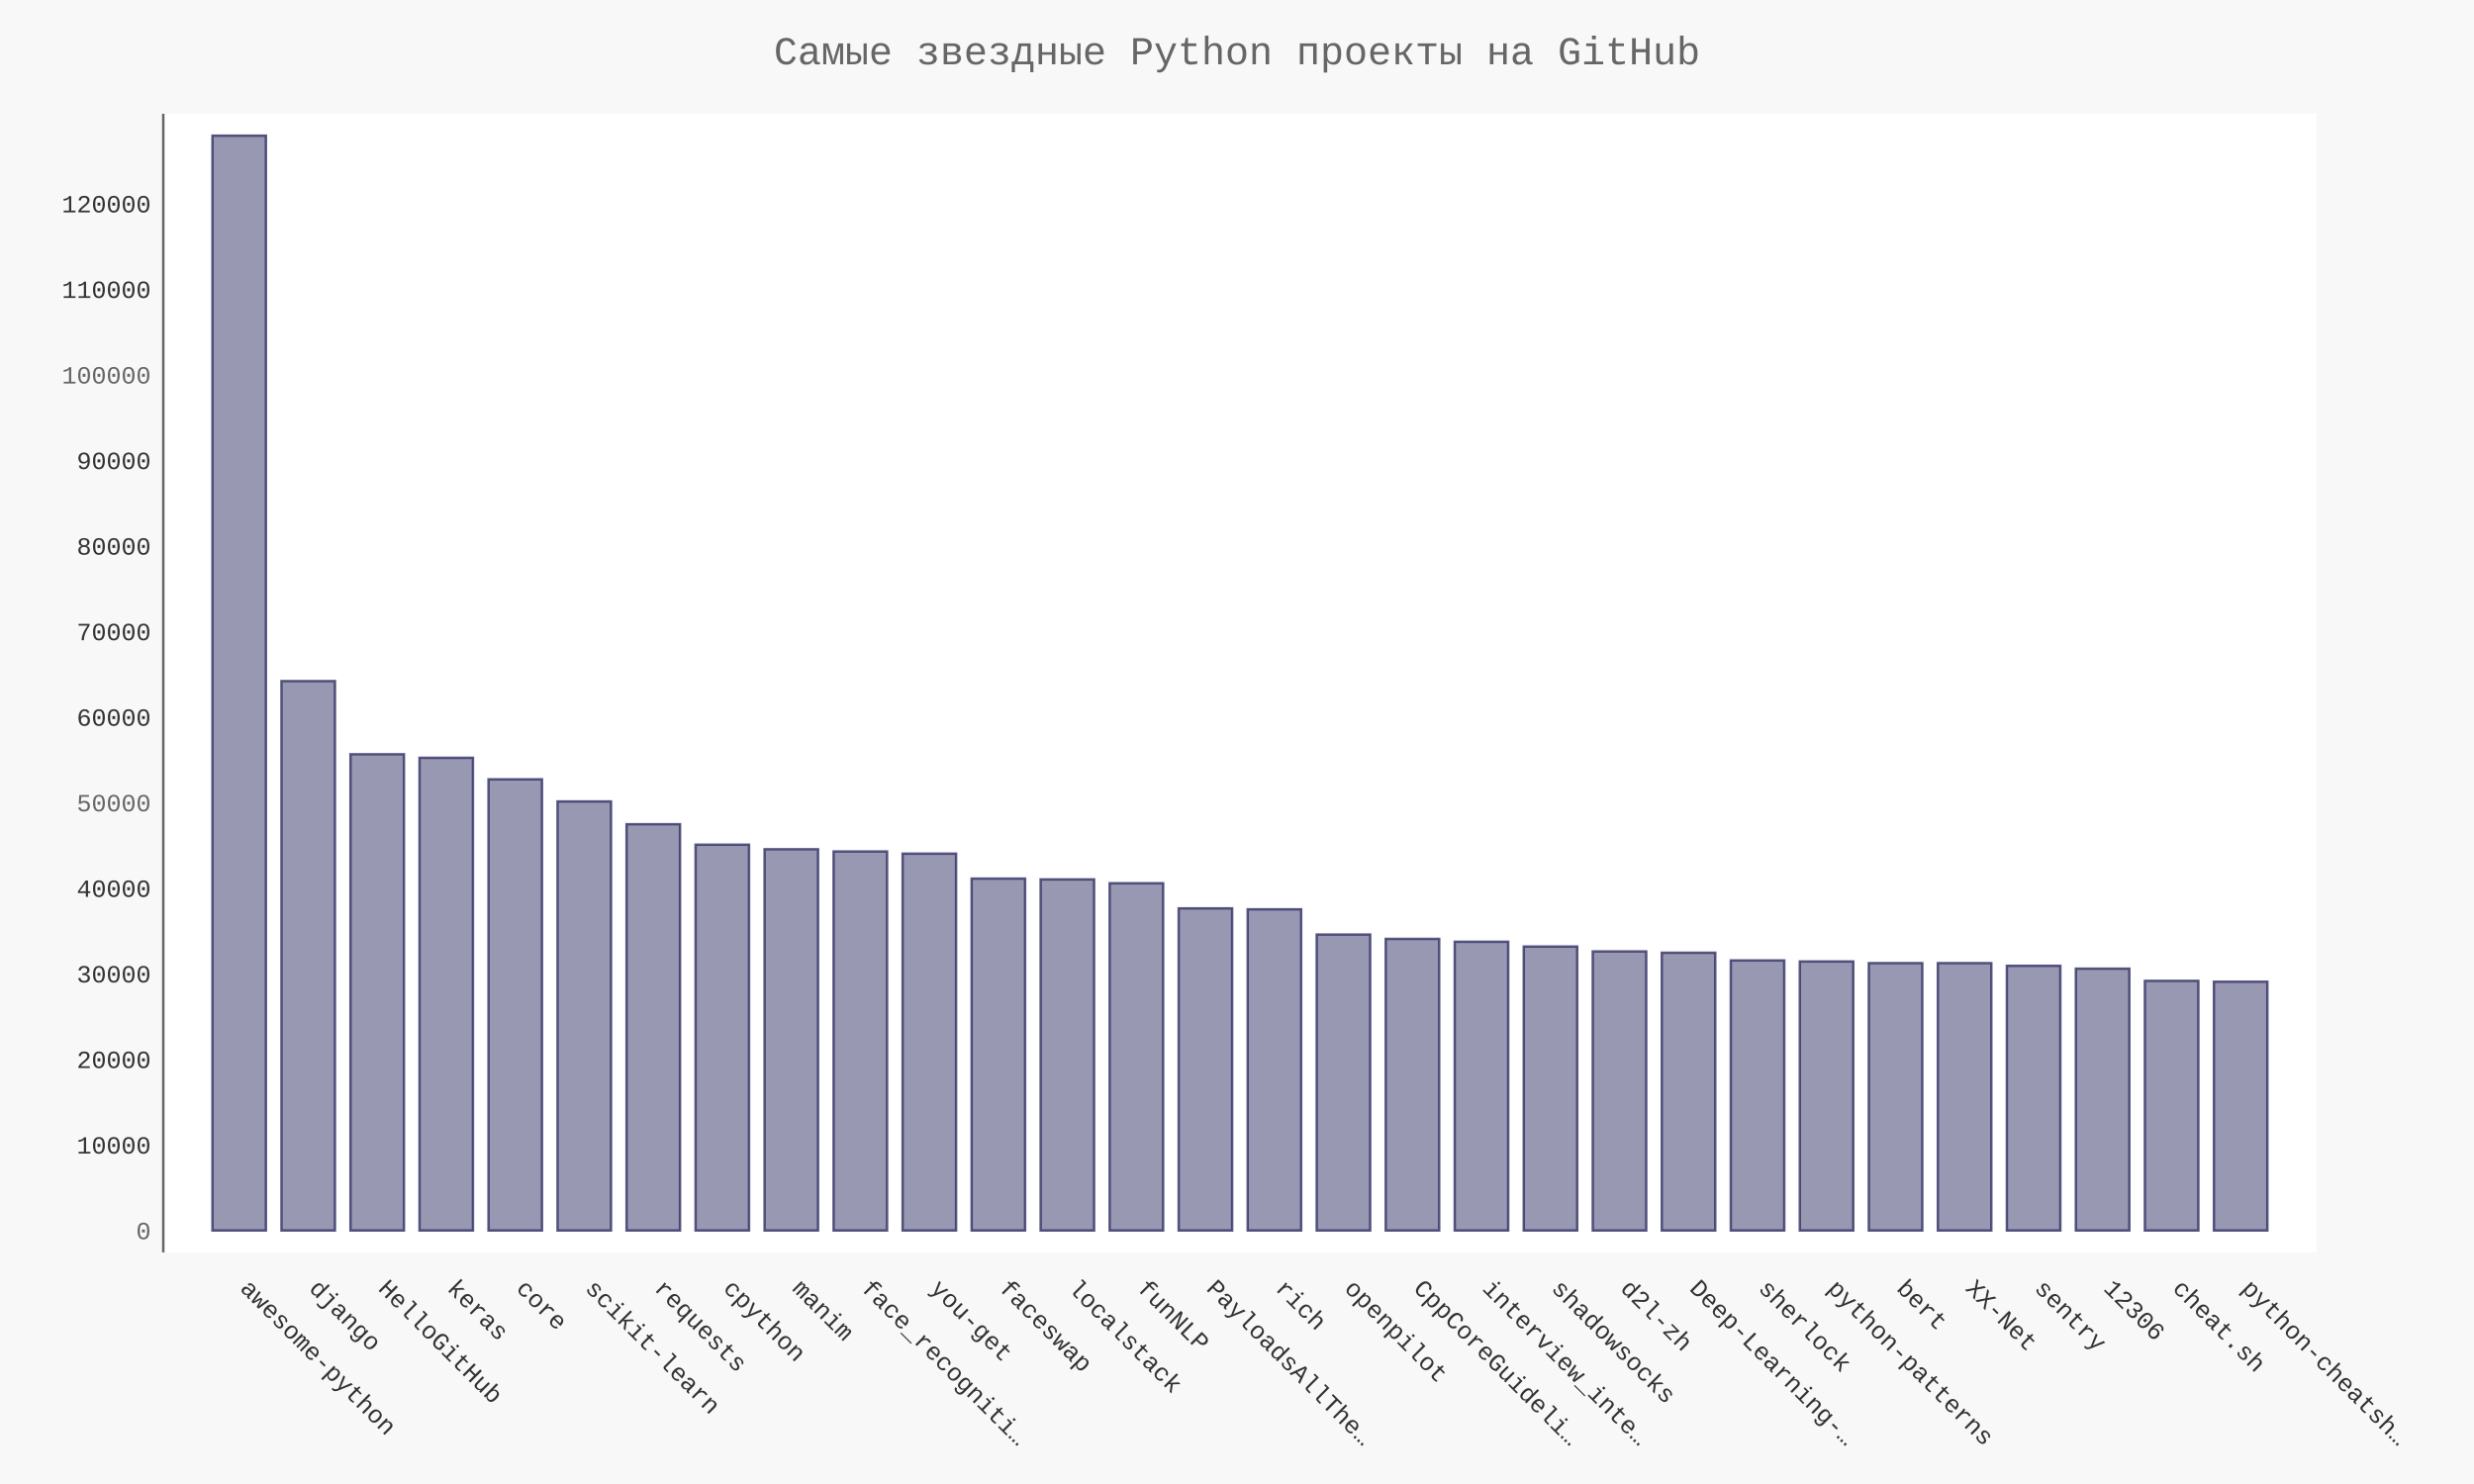
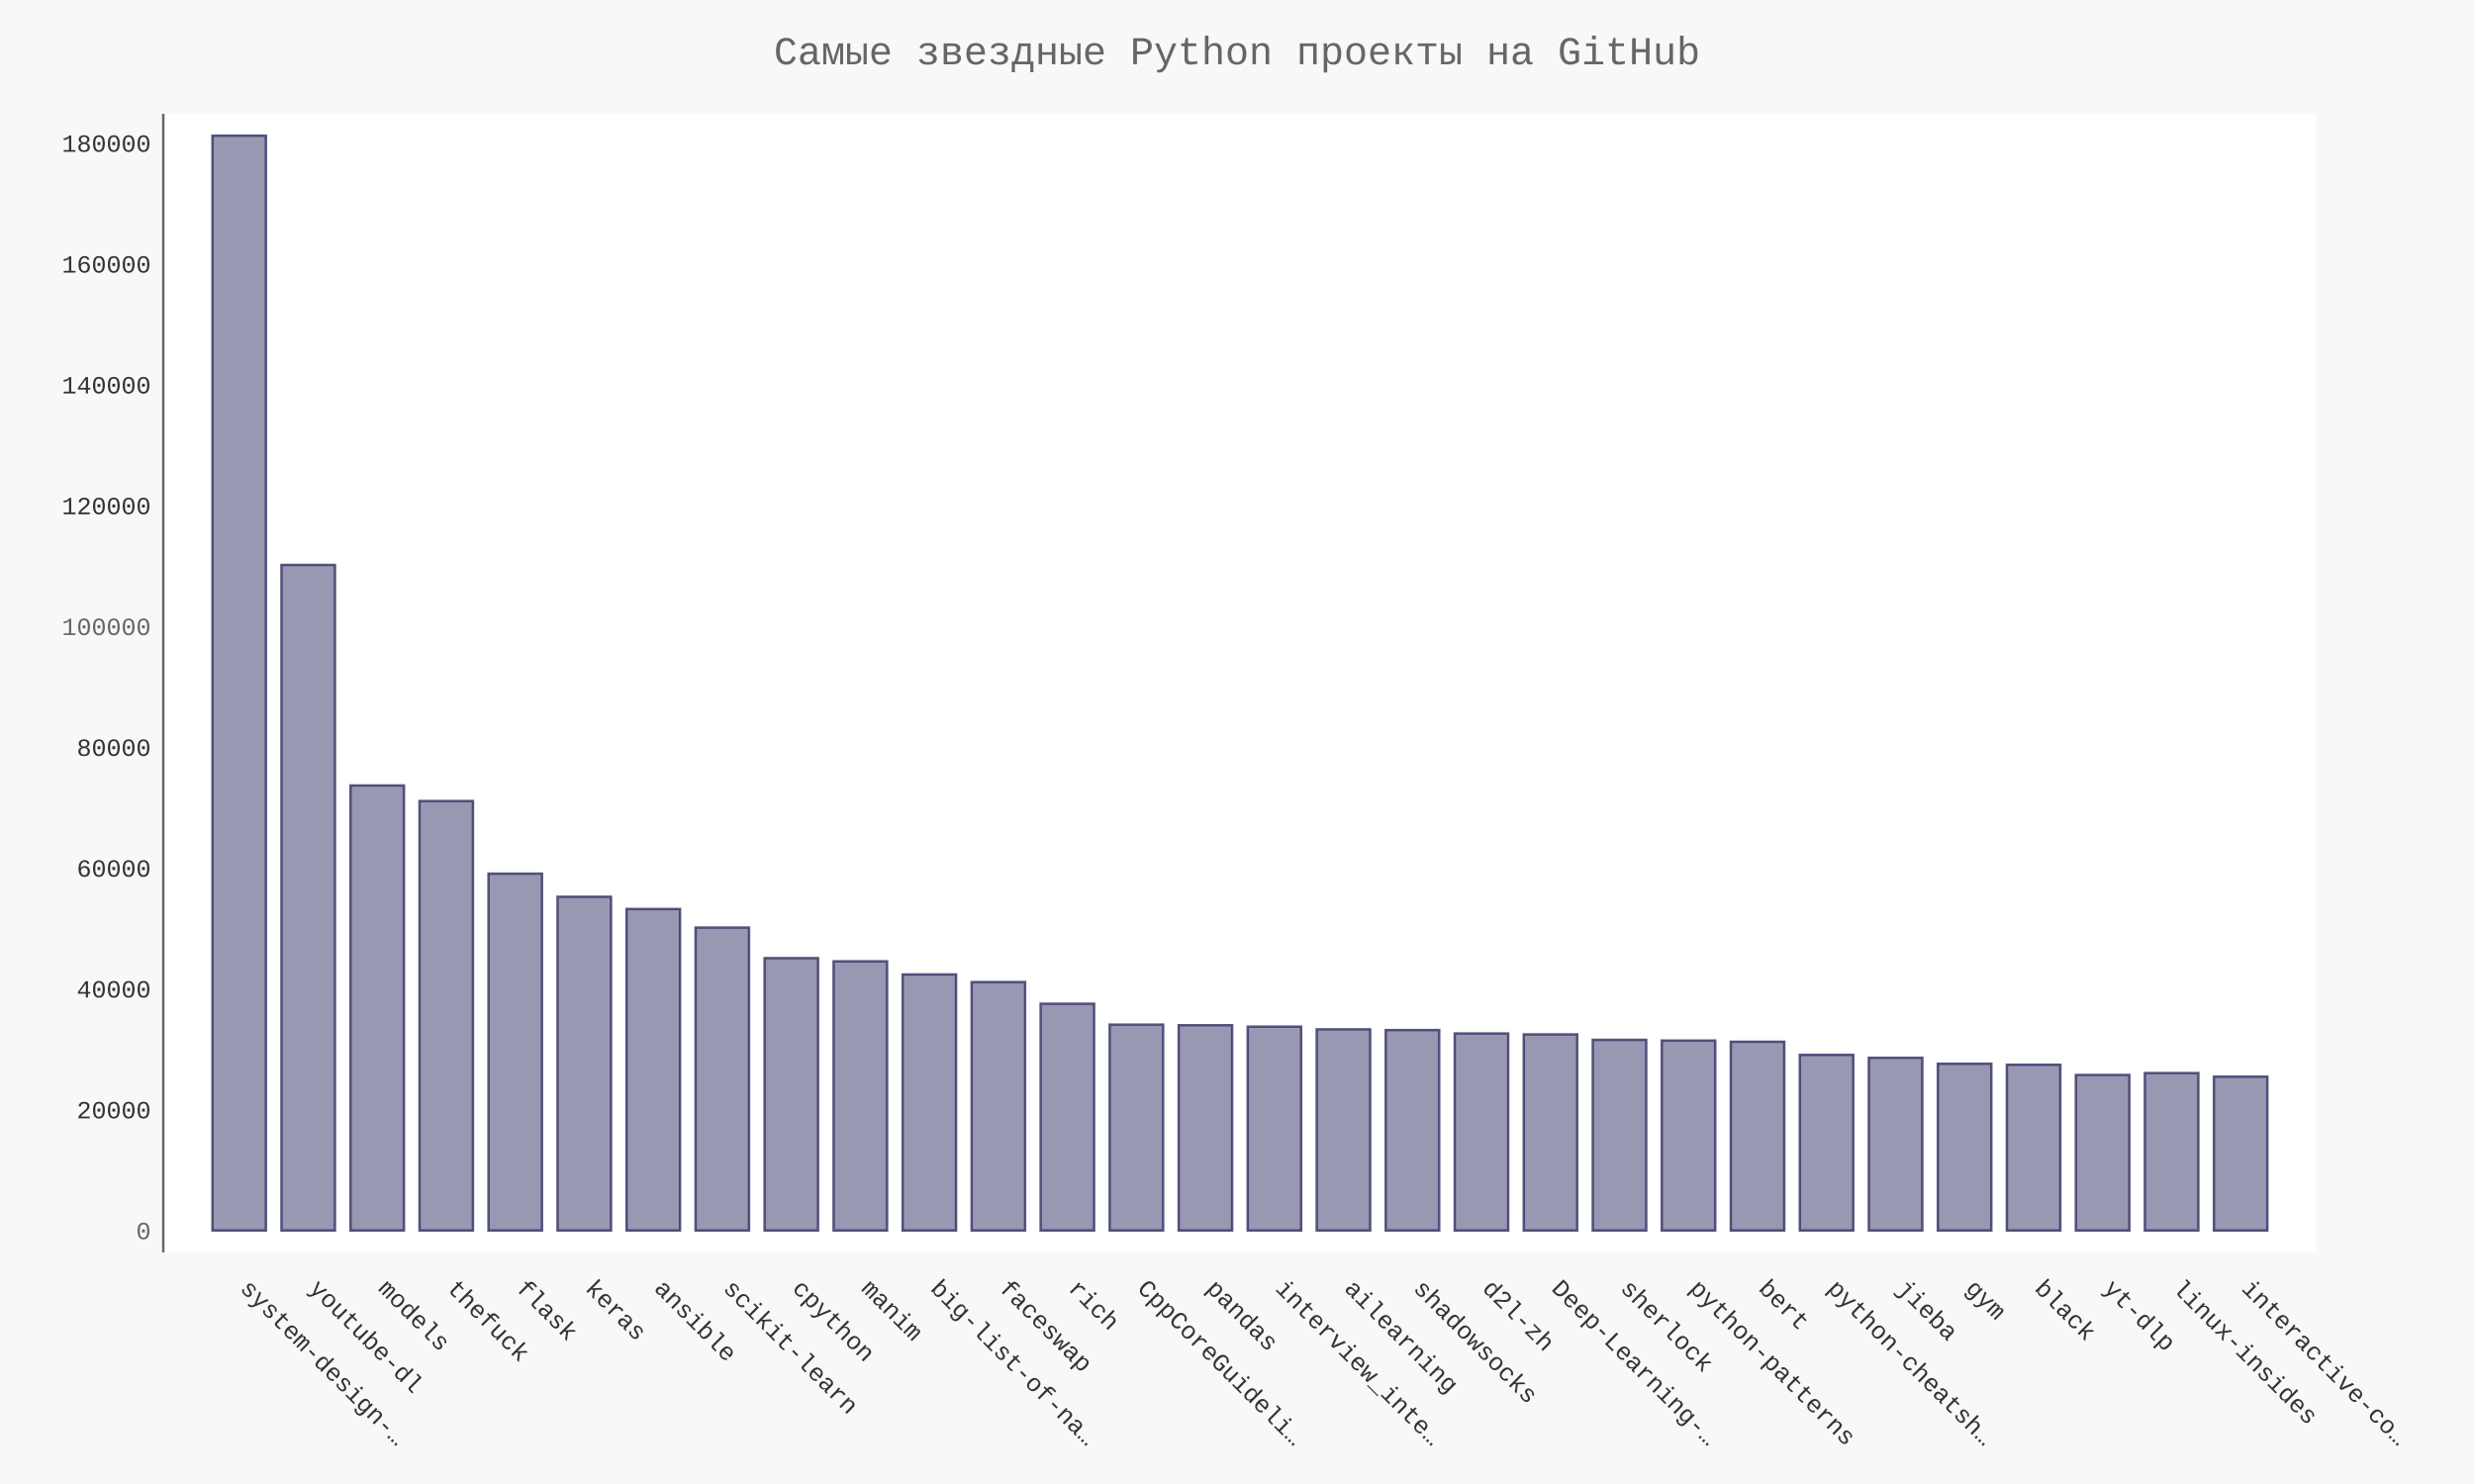
- <svg xmlns="http://www.w3.org/2000/svg" id="chart-1f6483d2-821f-409b-9bce-dff332e9f332" class="pygal-chart" viewBox="0 0 1000 600">
+ <svg xmlns="http://www.w3.org/2000/svg" xmlns:xlink="http://www.w3.org/1999/xlink" id="chart-dfec53f7-7ca6-4d94-875a-e8d1a82e09d3" class="pygal-chart" viewBox="0 0 1000 600">
  <defs>
-     <style type="text/css">#chart-1f6483d2-821f-409b-9bce-dff332e9f332{-webkit-user-select:none;-webkit-font-smoothing:antialiased;font-family:Consolas,"Liberation Mono",Menlo,Courier,monospace}#chart-1f6483d2-821f-409b-9bce-dff332e9f332 .title{font-family:Consolas,"Liberation Mono",Menlo,Courier,monospace;font-size:16px}#chart-1f6483d2-821f-409b-9bce-dff332e9f332 .legends .legend text{font-family:Consolas,"Liberation Mono",Menlo,Courier,monospace;font-size:14px}#chart-1f6483d2-821f-409b-9bce-dff332e9f332 .axis text{font-family:Consolas,"Liberation Mono",Menlo,Courier,monospace;font-size:10px}#chart-1f6483d2-821f-409b-9bce-dff332e9f332 .axis text.major{font-family:Consolas,"Liberation Mono",Menlo,Courier,monospace;font-size:10px}#chart-1f6483d2-821f-409b-9bce-dff332e9f332 .text-overlay text.value{font-family:Consolas,"Liberation Mono",Menlo,Courier,monospace;font-size:16px}#chart-1f6483d2-821f-409b-9bce-dff332e9f332 .text-overlay text.label{font-family:Consolas,"Liberation Mono",Menlo,Courier,monospace;font-size:10px}#chart-1f6483d2-821f-409b-9bce-dff332e9f332 .tooltip{font-family:Consolas,"Liberation Mono",Menlo,Courier,monospace;font-size:14px}#chart-1f6483d2-821f-409b-9bce-dff332e9f332 text.no_data{font-family:Consolas,"Liberation Mono",Menlo,Courier,monospace;font-size:64px}
- #chart-1f6483d2-821f-409b-9bce-dff332e9f332{background-color:#f8f8f8}#chart-1f6483d2-821f-409b-9bce-dff332e9f332 path,#chart-1f6483d2-821f-409b-9bce-dff332e9f332 line,#chart-1f6483d2-821f-409b-9bce-dff332e9f332 rect,#chart-1f6483d2-821f-409b-9bce-dff332e9f332 circle{-webkit-transition:250ms ease-in;-moz-transition:250ms ease-in;transition:250ms ease-in}#chart-1f6483d2-821f-409b-9bce-dff332e9f332 .graph &gt; .background{fill:#f8f8f8}#chart-1f6483d2-821f-409b-9bce-dff332e9f332 .plot &gt; .background{fill:#ffffff}#chart-1f6483d2-821f-409b-9bce-dff332e9f332 .graph{fill:#333}#chart-1f6483d2-821f-409b-9bce-dff332e9f332 text.no_data{fill:#666}#chart-1f6483d2-821f-409b-9bce-dff332e9f332 .title{fill:#666}#chart-1f6483d2-821f-409b-9bce-dff332e9f332 .legends .legend text{fill:#333}#chart-1f6483d2-821f-409b-9bce-dff332e9f332 .legends .legend:hover text{fill:#666}#chart-1f6483d2-821f-409b-9bce-dff332e9f332 .axis .line{stroke:#666}#chart-1f6483d2-821f-409b-9bce-dff332e9f332 .axis .guide.line{stroke:rgba(0,0,0,0.5)}#chart-1f6483d2-821f-409b-9bce-dff332e9f332 .axis .major.line{stroke:#333}#chart-1f6483d2-821f-409b-9bce-dff332e9f332 .axis text.major{fill:#666}#chart-1f6483d2-821f-409b-9bce-dff332e9f332 .axis.y .guides:hover .guide.line,#chart-1f6483d2-821f-409b-9bce-dff332e9f332 .line-graph .axis.x .guides:hover .guide.line,#chart-1f6483d2-821f-409b-9bce-dff332e9f332 .stackedline-graph .axis.x .guides:hover .guide.line,#chart-1f6483d2-821f-409b-9bce-dff332e9f332 .xy-graph .axis.x .guides:hover .guide.line{stroke:#666}#chart-1f6483d2-821f-409b-9bce-dff332e9f332 .axis .guides:hover text{fill:#666}#chart-1f6483d2-821f-409b-9bce-dff332e9f332 .reactive{fill-opacity:.5;stroke-opacity:.8;stroke-width:1}#chart-1f6483d2-821f-409b-9bce-dff332e9f332 .ci{stroke:#333}#chart-1f6483d2-821f-409b-9bce-dff332e9f332 .reactive.active,#chart-1f6483d2-821f-409b-9bce-dff332e9f332 .active .reactive{fill-opacity:.9;stroke-opacity:.9;stroke-width:4}#chart-1f6483d2-821f-409b-9bce-dff332e9f332 .ci .reactive.active{stroke-width:1.5}#chart-1f6483d2-821f-409b-9bce-dff332e9f332 .series text{fill:#666}#chart-1f6483d2-821f-409b-9bce-dff332e9f332 .tooltip rect{fill:#ffffff;stroke:#666;-webkit-transition:opacity 250ms ease-in;-moz-transition:opacity 250ms ease-in;transition:opacity 250ms ease-in}#chart-1f6483d2-821f-409b-9bce-dff332e9f332 .tooltip .label{fill:#333}#chart-1f6483d2-821f-409b-9bce-dff332e9f332 .tooltip .label{fill:#333}#chart-1f6483d2-821f-409b-9bce-dff332e9f332 .tooltip .legend{font-size:.8em;fill:rgba(0,0,0,0.5)}#chart-1f6483d2-821f-409b-9bce-dff332e9f332 .tooltip .x_label{font-size:.6em;fill:#666}#chart-1f6483d2-821f-409b-9bce-dff332e9f332 .tooltip .xlink{font-size:.5em;text-decoration:underline}#chart-1f6483d2-821f-409b-9bce-dff332e9f332 .tooltip .value{font-size:1.5em}#chart-1f6483d2-821f-409b-9bce-dff332e9f332 .bound{font-size:.5em}#chart-1f6483d2-821f-409b-9bce-dff332e9f332 .max-value{font-size:.75em;fill:rgba(0,0,0,0.5)}#chart-1f6483d2-821f-409b-9bce-dff332e9f332 .map-element{fill:#ffffff;stroke:rgba(0,0,0,0.5) !important}#chart-1f6483d2-821f-409b-9bce-dff332e9f332 .map-element .reactive{fill-opacity:inherit;stroke-opacity:inherit}#chart-1f6483d2-821f-409b-9bce-dff332e9f332 .color-0,#chart-1f6483d2-821f-409b-9bce-dff332e9f332 .color-0 a:visited{stroke:#333366;fill:#333366}#chart-1f6483d2-821f-409b-9bce-dff332e9f332 .text-overlay .color-0 text{fill:black}
- #chart-1f6483d2-821f-409b-9bce-dff332e9f332 text.no_data{text-anchor:middle}#chart-1f6483d2-821f-409b-9bce-dff332e9f332 .guide.line{fill:none}#chart-1f6483d2-821f-409b-9bce-dff332e9f332 .centered{text-anchor:middle}#chart-1f6483d2-821f-409b-9bce-dff332e9f332 .title{text-anchor:middle}#chart-1f6483d2-821f-409b-9bce-dff332e9f332 .legends .legend text{fill-opacity:1}#chart-1f6483d2-821f-409b-9bce-dff332e9f332 .axis.x text{text-anchor:middle}#chart-1f6483d2-821f-409b-9bce-dff332e9f332 .axis.x:not(.web) text[transform]{text-anchor:start}#chart-1f6483d2-821f-409b-9bce-dff332e9f332 .axis.x:not(.web) text[transform].backwards{text-anchor:end}#chart-1f6483d2-821f-409b-9bce-dff332e9f332 .axis.y text{text-anchor:end}#chart-1f6483d2-821f-409b-9bce-dff332e9f332 .axis.y text[transform].backwards{text-anchor:start}#chart-1f6483d2-821f-409b-9bce-dff332e9f332 .axis.y2 text{text-anchor:start}#chart-1f6483d2-821f-409b-9bce-dff332e9f332 .axis.y2 text[transform].backwards{text-anchor:end}#chart-1f6483d2-821f-409b-9bce-dff332e9f332 .axis .guide.line{stroke-dasharray:4,4;stroke:black}#chart-1f6483d2-821f-409b-9bce-dff332e9f332 .axis .major.guide.line{stroke-dasharray:6,6;stroke:black}#chart-1f6483d2-821f-409b-9bce-dff332e9f332 .horizontal .axis.y .guide.line,#chart-1f6483d2-821f-409b-9bce-dff332e9f332 .horizontal .axis.y2 .guide.line,#chart-1f6483d2-821f-409b-9bce-dff332e9f332 .vertical .axis.x .guide.line{opacity:0}#chart-1f6483d2-821f-409b-9bce-dff332e9f332 .horizontal .axis.always_show .guide.line,#chart-1f6483d2-821f-409b-9bce-dff332e9f332 .vertical .axis.always_show .guide.line{opacity:1 !important}#chart-1f6483d2-821f-409b-9bce-dff332e9f332 .axis.y .guides:hover .guide.line,#chart-1f6483d2-821f-409b-9bce-dff332e9f332 .axis.y2 .guides:hover .guide.line,#chart-1f6483d2-821f-409b-9bce-dff332e9f332 .axis.x .guides:hover .guide.line{opacity:1}#chart-1f6483d2-821f-409b-9bce-dff332e9f332 .axis .guides:hover text{opacity:1}#chart-1f6483d2-821f-409b-9bce-dff332e9f332 .nofill{fill:none}#chart-1f6483d2-821f-409b-9bce-dff332e9f332 .subtle-fill{fill-opacity:.2}#chart-1f6483d2-821f-409b-9bce-dff332e9f332 .dot{stroke-width:1px;fill-opacity:1;stroke-opacity:1}#chart-1f6483d2-821f-409b-9bce-dff332e9f332 .dot.active{stroke-width:5px}#chart-1f6483d2-821f-409b-9bce-dff332e9f332 .dot.negative{fill:transparent}#chart-1f6483d2-821f-409b-9bce-dff332e9f332 text,#chart-1f6483d2-821f-409b-9bce-dff332e9f332 tspan{stroke:none !important}#chart-1f6483d2-821f-409b-9bce-dff332e9f332 .series text.active{opacity:1}#chart-1f6483d2-821f-409b-9bce-dff332e9f332 .tooltip rect{fill-opacity:.95;stroke-width:.5}#chart-1f6483d2-821f-409b-9bce-dff332e9f332 .tooltip text{fill-opacity:1}#chart-1f6483d2-821f-409b-9bce-dff332e9f332 .showable{visibility:hidden}#chart-1f6483d2-821f-409b-9bce-dff332e9f332 .showable.shown{visibility:visible}#chart-1f6483d2-821f-409b-9bce-dff332e9f332 .gauge-background{fill:rgba(229,229,229,1);stroke:none}#chart-1f6483d2-821f-409b-9bce-dff332e9f332 .bg-lines{stroke:#f8f8f8;stroke-width:2px}</style>
+     <style type="text/css">#chart-dfec53f7-7ca6-4d94-875a-e8d1a82e09d3{-webkit-user-select:none;-webkit-font-smoothing:antialiased;font-family:Consolas,"Liberation Mono",Menlo,Courier,monospace}#chart-dfec53f7-7ca6-4d94-875a-e8d1a82e09d3 .title{font-family:Consolas,"Liberation Mono",Menlo,Courier,monospace;font-size:16px}#chart-dfec53f7-7ca6-4d94-875a-e8d1a82e09d3 .legends .legend text{font-family:Consolas,"Liberation Mono",Menlo,Courier,monospace;font-size:14px}#chart-dfec53f7-7ca6-4d94-875a-e8d1a82e09d3 .axis text{font-family:Consolas,"Liberation Mono",Menlo,Courier,monospace;font-size:10px}#chart-dfec53f7-7ca6-4d94-875a-e8d1a82e09d3 .axis text.major{font-family:Consolas,"Liberation Mono",Menlo,Courier,monospace;font-size:10px}#chart-dfec53f7-7ca6-4d94-875a-e8d1a82e09d3 .text-overlay text.value{font-family:Consolas,"Liberation Mono",Menlo,Courier,monospace;font-size:16px}#chart-dfec53f7-7ca6-4d94-875a-e8d1a82e09d3 .text-overlay text.label{font-family:Consolas,"Liberation Mono",Menlo,Courier,monospace;font-size:10px}#chart-dfec53f7-7ca6-4d94-875a-e8d1a82e09d3 .tooltip{font-family:Consolas,"Liberation Mono",Menlo,Courier,monospace;font-size:14px}#chart-dfec53f7-7ca6-4d94-875a-e8d1a82e09d3 text.no_data{font-family:Consolas,"Liberation Mono",Menlo,Courier,monospace;font-size:64px}
+ #chart-dfec53f7-7ca6-4d94-875a-e8d1a82e09d3{background-color:#f8f8f8}#chart-dfec53f7-7ca6-4d94-875a-e8d1a82e09d3 path,#chart-dfec53f7-7ca6-4d94-875a-e8d1a82e09d3 line,#chart-dfec53f7-7ca6-4d94-875a-e8d1a82e09d3 rect,#chart-dfec53f7-7ca6-4d94-875a-e8d1a82e09d3 circle{-webkit-transition:250ms ease-in;-moz-transition:250ms ease-in;transition:250ms ease-in}#chart-dfec53f7-7ca6-4d94-875a-e8d1a82e09d3 .graph &gt; .background{fill:#f8f8f8}#chart-dfec53f7-7ca6-4d94-875a-e8d1a82e09d3 .plot &gt; .background{fill:#ffffff}#chart-dfec53f7-7ca6-4d94-875a-e8d1a82e09d3 .graph{fill:#333}#chart-dfec53f7-7ca6-4d94-875a-e8d1a82e09d3 text.no_data{fill:#666}#chart-dfec53f7-7ca6-4d94-875a-e8d1a82e09d3 .title{fill:#666}#chart-dfec53f7-7ca6-4d94-875a-e8d1a82e09d3 .legends .legend text{fill:#333}#chart-dfec53f7-7ca6-4d94-875a-e8d1a82e09d3 .legends .legend:hover text{fill:#666}#chart-dfec53f7-7ca6-4d94-875a-e8d1a82e09d3 .axis .line{stroke:#666}#chart-dfec53f7-7ca6-4d94-875a-e8d1a82e09d3 .axis .guide.line{stroke:rgba(0,0,0,0.5)}#chart-dfec53f7-7ca6-4d94-875a-e8d1a82e09d3 .axis .major.line{stroke:#333}#chart-dfec53f7-7ca6-4d94-875a-e8d1a82e09d3 .axis text.major{fill:#666}#chart-dfec53f7-7ca6-4d94-875a-e8d1a82e09d3 .axis.y .guides:hover .guide.line,#chart-dfec53f7-7ca6-4d94-875a-e8d1a82e09d3 .line-graph .axis.x .guides:hover .guide.line,#chart-dfec53f7-7ca6-4d94-875a-e8d1a82e09d3 .stackedline-graph .axis.x .guides:hover .guide.line,#chart-dfec53f7-7ca6-4d94-875a-e8d1a82e09d3 .xy-graph .axis.x .guides:hover .guide.line{stroke:#666}#chart-dfec53f7-7ca6-4d94-875a-e8d1a82e09d3 .axis .guides:hover text{fill:#666}#chart-dfec53f7-7ca6-4d94-875a-e8d1a82e09d3 .reactive{fill-opacity:.5;stroke-opacity:.8;stroke-width:1}#chart-dfec53f7-7ca6-4d94-875a-e8d1a82e09d3 .ci{stroke:#333}#chart-dfec53f7-7ca6-4d94-875a-e8d1a82e09d3 .reactive.active,#chart-dfec53f7-7ca6-4d94-875a-e8d1a82e09d3 .active .reactive{fill-opacity:.9;stroke-opacity:.9;stroke-width:4}#chart-dfec53f7-7ca6-4d94-875a-e8d1a82e09d3 .ci .reactive.active{stroke-width:1.5}#chart-dfec53f7-7ca6-4d94-875a-e8d1a82e09d3 .series text{fill:#666}#chart-dfec53f7-7ca6-4d94-875a-e8d1a82e09d3 .tooltip rect{fill:#ffffff;stroke:#666;-webkit-transition:opacity 250ms ease-in;-moz-transition:opacity 250ms ease-in;transition:opacity 250ms ease-in}#chart-dfec53f7-7ca6-4d94-875a-e8d1a82e09d3 .tooltip .label{fill:#333}#chart-dfec53f7-7ca6-4d94-875a-e8d1a82e09d3 .tooltip .label{fill:#333}#chart-dfec53f7-7ca6-4d94-875a-e8d1a82e09d3 .tooltip .legend{font-size:.8em;fill:rgba(0,0,0,0.5)}#chart-dfec53f7-7ca6-4d94-875a-e8d1a82e09d3 .tooltip .x_label{font-size:.6em;fill:#666}#chart-dfec53f7-7ca6-4d94-875a-e8d1a82e09d3 .tooltip .xlink{font-size:.5em;text-decoration:underline}#chart-dfec53f7-7ca6-4d94-875a-e8d1a82e09d3 .tooltip .value{font-size:1.5em}#chart-dfec53f7-7ca6-4d94-875a-e8d1a82e09d3 .bound{font-size:.5em}#chart-dfec53f7-7ca6-4d94-875a-e8d1a82e09d3 .max-value{font-size:.75em;fill:rgba(0,0,0,0.5)}#chart-dfec53f7-7ca6-4d94-875a-e8d1a82e09d3 .map-element{fill:#ffffff;stroke:rgba(0,0,0,0.5) !important}#chart-dfec53f7-7ca6-4d94-875a-e8d1a82e09d3 .map-element .reactive{fill-opacity:inherit;stroke-opacity:inherit}#chart-dfec53f7-7ca6-4d94-875a-e8d1a82e09d3 .color-0,#chart-dfec53f7-7ca6-4d94-875a-e8d1a82e09d3 .color-0 a:visited{stroke:#333366;fill:#333366}#chart-dfec53f7-7ca6-4d94-875a-e8d1a82e09d3 .text-overlay .color-0 text{fill:black}
+ #chart-dfec53f7-7ca6-4d94-875a-e8d1a82e09d3 text.no_data{text-anchor:middle}#chart-dfec53f7-7ca6-4d94-875a-e8d1a82e09d3 .guide.line{fill:none}#chart-dfec53f7-7ca6-4d94-875a-e8d1a82e09d3 .centered{text-anchor:middle}#chart-dfec53f7-7ca6-4d94-875a-e8d1a82e09d3 .title{text-anchor:middle}#chart-dfec53f7-7ca6-4d94-875a-e8d1a82e09d3 .legends .legend text{fill-opacity:1}#chart-dfec53f7-7ca6-4d94-875a-e8d1a82e09d3 .axis.x text{text-anchor:middle}#chart-dfec53f7-7ca6-4d94-875a-e8d1a82e09d3 .axis.x:not(.web) text[transform]{text-anchor:start}#chart-dfec53f7-7ca6-4d94-875a-e8d1a82e09d3 .axis.x:not(.web) text[transform].backwards{text-anchor:end}#chart-dfec53f7-7ca6-4d94-875a-e8d1a82e09d3 .axis.y text{text-anchor:end}#chart-dfec53f7-7ca6-4d94-875a-e8d1a82e09d3 .axis.y text[transform].backwards{text-anchor:start}#chart-dfec53f7-7ca6-4d94-875a-e8d1a82e09d3 .axis.y2 text{text-anchor:start}#chart-dfec53f7-7ca6-4d94-875a-e8d1a82e09d3 .axis.y2 text[transform].backwards{text-anchor:end}#chart-dfec53f7-7ca6-4d94-875a-e8d1a82e09d3 .axis .guide.line{stroke-dasharray:4,4;stroke:black}#chart-dfec53f7-7ca6-4d94-875a-e8d1a82e09d3 .axis .major.guide.line{stroke-dasharray:6,6;stroke:black}#chart-dfec53f7-7ca6-4d94-875a-e8d1a82e09d3 .horizontal .axis.y .guide.line,#chart-dfec53f7-7ca6-4d94-875a-e8d1a82e09d3 .horizontal .axis.y2 .guide.line,#chart-dfec53f7-7ca6-4d94-875a-e8d1a82e09d3 .vertical .axis.x .guide.line{opacity:0}#chart-dfec53f7-7ca6-4d94-875a-e8d1a82e09d3 .horizontal .axis.always_show .guide.line,#chart-dfec53f7-7ca6-4d94-875a-e8d1a82e09d3 .vertical .axis.always_show .guide.line{opacity:1 !important}#chart-dfec53f7-7ca6-4d94-875a-e8d1a82e09d3 .axis.y .guides:hover .guide.line,#chart-dfec53f7-7ca6-4d94-875a-e8d1a82e09d3 .axis.y2 .guides:hover .guide.line,#chart-dfec53f7-7ca6-4d94-875a-e8d1a82e09d3 .axis.x .guides:hover .guide.line{opacity:1}#chart-dfec53f7-7ca6-4d94-875a-e8d1a82e09d3 .axis .guides:hover text{opacity:1}#chart-dfec53f7-7ca6-4d94-875a-e8d1a82e09d3 .nofill{fill:none}#chart-dfec53f7-7ca6-4d94-875a-e8d1a82e09d3 .subtle-fill{fill-opacity:.2}#chart-dfec53f7-7ca6-4d94-875a-e8d1a82e09d3 .dot{stroke-width:1px;fill-opacity:1;stroke-opacity:1}#chart-dfec53f7-7ca6-4d94-875a-e8d1a82e09d3 .dot.active{stroke-width:5px}#chart-dfec53f7-7ca6-4d94-875a-e8d1a82e09d3 .dot.negative{fill:transparent}#chart-dfec53f7-7ca6-4d94-875a-e8d1a82e09d3 text,#chart-dfec53f7-7ca6-4d94-875a-e8d1a82e09d3 tspan{stroke:none !important}#chart-dfec53f7-7ca6-4d94-875a-e8d1a82e09d3 .series text.active{opacity:1}#chart-dfec53f7-7ca6-4d94-875a-e8d1a82e09d3 .tooltip rect{fill-opacity:.95;stroke-width:.5}#chart-dfec53f7-7ca6-4d94-875a-e8d1a82e09d3 .tooltip text{fill-opacity:1}#chart-dfec53f7-7ca6-4d94-875a-e8d1a82e09d3 .showable{visibility:hidden}#chart-dfec53f7-7ca6-4d94-875a-e8d1a82e09d3 .showable.shown{visibility:visible}#chart-dfec53f7-7ca6-4d94-875a-e8d1a82e09d3 .gauge-background{fill:rgba(229,229,229,1);stroke:none}#chart-dfec53f7-7ca6-4d94-875a-e8d1a82e09d3 .bg-lines{stroke:#f8f8f8;stroke-width:2px}</style>
  </defs>
  <g class="graph bar-graph vertical">
    <rect x="0" y="0" width="1000" height="600" class="background" />
    <g transform="translate(66, 46)" class="plot">
      <rect x="0" y="0" width="870.36" height="460.36" class="background" />
      <g class="axis y">
        <g class="guides">
          <text x="-5" y="455.007" class="major">0</text>
        </g>
        <g class="guides">
-           <text x="-5" y="420.412" class="">10000</text>
-         </g>
-         <g class="guides">
-           <text x="-5" y="385.817" class="">20000</text>
-         </g>
-         <g class="guides">
-           <text x="-5" y="351.221" class="">30000</text>
-         </g>
-         <g class="guides">
-           <text x="-5" y="316.626" class="">40000</text>
-         </g>
-         <g class="guides">
-           <text x="-5" y="282.031" class="major">50000</text>
-         </g>
-         <g class="guides">
-           <text x="-5" y="247.435" class="">60000</text>
-         </g>
-         <g class="guides">
-           <text x="-5" y="212.84" class="">70000</text>
-         </g>
-         <g class="guides">
-           <text x="-5" y="178.245" class="">80000</text>
-         </g>
-         <g class="guides">
-           <text x="-5" y="143.649" class="">90000</text>
-         </g>
-         <g class="guides">
-           <text x="-5" y="109.054" class="major">100000</text>
-         </g>
-         <g class="guides">
-           <text x="-5" y="74.459" class="">110000</text>
-         </g>
-         <g class="guides">
-           <text x="-5" y="39.863" class="">120000</text>
+           <text x="-5" y="406.158" class="">20000</text>
+         </g>
+         <g class="guides">
+           <text x="-5" y="357.308" class="">40000</text>
+         </g>
+         <g class="guides">
+           <text x="-5" y="308.459" class="">60000</text>
+         </g>
+         <g class="guides">
+           <text x="-5" y="259.609" class="">80000</text>
+         </g>
+         <g class="guides">
+           <text x="-5" y="210.76" class="major">100000</text>
+         </g>
+         <g class="guides">
+           <text x="-5" y="161.911" class="">120000</text>
+         </g>
+         <g class="guides">
+           <text x="-5" y="113.061" class="">140000</text>
+         </g>
+         <g class="guides">
+           <text x="-5" y="64.212" class="">160000</text>
+         </g>
+         <g class="guides">
+           <text x="-5" y="15.362" class="">180000</text>
        </g>
      </g>
      <g class="axis x">
        <path d="M0 0 v460.36" class="line" />
        <g class="guides">
          <path d="M30.686 0 v460.36" class="guide line" />
-           <text x="30.686" y="475.36" class="" transform="rotate(45 30.68578 475.3604)">awesome-python</text>
+           <text x="30.686" y="475.36" class="" transform="rotate(45 30.68578 475.3604)">system-design-…</text>
        </g>
        <g class="guides">
          <path d="M58.582 0 v460.36" class="guide line" />
-           <text x="58.582" y="475.36" class="" transform="rotate(45 58.58195 475.3604)">django</text>
+           <text x="58.582" y="475.36" class="" transform="rotate(45 58.58195 475.3604)">youtube-dl</text>
        </g>
        <g class="guides">
          <path d="M86.478 0 v460.36" class="guide line" />
-           <text x="86.478" y="475.36" class="" transform="rotate(45 86.47812 475.3604)">HelloGitHub</text>
+           <text x="86.478" y="475.36" class="" transform="rotate(45 86.47812 475.3604)">models</text>
        </g>
        <g class="guides">
          <path d="M114.374 0 v460.36" class="guide line" />
-           <text x="114.374" y="475.36" class="" transform="rotate(45 114.3743 475.3604)">keras</text>
+           <text x="114.374" y="475.36" class="" transform="rotate(45 114.3743 475.3604)">thefuck</text>
        </g>
        <g class="guides">
          <path d="M142.27 0 v460.36" class="guide line" />
-           <text x="142.27" y="475.36" class="" transform="rotate(45 142.2704 475.3604)">core</text>
+           <text x="142.27" y="475.36" class="" transform="rotate(45 142.2704 475.3604)">flask</text>
        </g>
        <g class="guides">
          <path d="M170.167 0 v460.36" class="guide line" />
-           <text x="170.167" y="475.36" class="" transform="rotate(45 170.1666 475.3604)">scikit-learn</text>
+           <text x="170.167" y="475.36" class="" transform="rotate(45 170.1666 475.3604)">keras</text>
        </g>
        <g class="guides">
          <path d="M198.063 0 v460.36" class="guide line" />
-           <text x="198.063" y="475.36" class="" transform="rotate(45 198.0628 475.3604)">requests</text>
+           <text x="198.063" y="475.36" class="" transform="rotate(45 198.0628 475.3604)">ansible</text>
        </g>
        <g class="guides">
          <path d="M225.959 0 v460.36" class="guide line" />
-           <text x="225.959" y="475.36" class="" transform="rotate(45 225.9589 475.3604)">cpython</text>
+           <text x="225.959" y="475.36" class="" transform="rotate(45 225.9589 475.3604)">scikit-learn</text>
        </g>
        <g class="guides">
          <path d="M253.855 0 v460.36" class="guide line" />
-           <text x="253.855" y="475.36" class="" transform="rotate(45 253.8551 475.3604)">manim</text>
+           <text x="253.855" y="475.36" class="" transform="rotate(45 253.8551 475.3604)">cpython</text>
        </g>
        <g class="guides">
          <path d="M281.751 0 v460.36" class="guide line" />
-           <text x="281.751" y="475.36" class="" transform="rotate(45 281.7513 475.3604)">face_recogniti…</text>
+           <text x="281.751" y="475.36" class="" transform="rotate(45 281.7513 475.3604)">manim</text>
        </g>
        <g class="guides">
          <path d="M309.647 0 v460.36" class="guide line" />
-           <text x="309.647" y="475.36" class="" transform="rotate(45 309.6474 475.3604)">you-get</text>
+           <text x="309.647" y="475.36" class="" transform="rotate(45 309.6474 475.3604)">big-list-of-na…</text>
        </g>
        <g class="guides">
          <path d="M337.544 0 v460.36" class="guide line" />
          <text x="337.544" y="475.36" class="" transform="rotate(45 337.5436 475.3604)">faceswap</text>
        </g>
        <g class="guides">
          <path d="M365.44 0 v460.36" class="guide line" />
-           <text x="365.44" y="475.36" class="" transform="rotate(45 365.4398 475.3604)">localstack</text>
+           <text x="365.44" y="475.36" class="" transform="rotate(45 365.4398 475.3604)">rich</text>
        </g>
        <g class="guides">
          <path d="M393.336 0 v460.36" class="guide line" />
-           <text x="393.336" y="475.36" class="" transform="rotate(45 393.3359 475.3604)">funNLP</text>
+           <text x="393.336" y="475.36" class="" transform="rotate(45 393.3359 475.3604)">CppCoreGuideli…</text>
        </g>
        <g class="guides">
          <path d="M421.232 0 v460.36" class="guide line" />
-           <text x="421.232" y="475.36" class="" transform="rotate(45 421.2321 475.3604)">PayloadsAllThe…</text>
+           <text x="421.232" y="475.36" class="" transform="rotate(45 421.2321 475.3604)">pandas</text>
        </g>
        <g class="guides">
          <path d="M449.128 0 v460.36" class="guide line" />
-           <text x="449.128" y="475.36" class="" transform="rotate(45 449.1283 475.3604)">rich</text>
+           <text x="449.128" y="475.36" class="" transform="rotate(45 449.1283 475.3604)">interview_inte…</text>
        </g>
        <g class="guides">
          <path d="M477.024 0 v460.36" class="guide line" />
-           <text x="477.024" y="475.36" class="" transform="rotate(45 477.0244 475.3604)">openpilot</text>
+           <text x="477.024" y="475.36" class="" transform="rotate(45 477.0244 475.3604)">ailearning</text>
        </g>
        <g class="guides">
          <path d="M504.921 0 v460.36" class="guide line" />
-           <text x="504.921" y="475.36" class="" transform="rotate(45 504.9206 475.3604)">CppCoreGuideli…</text>
+           <text x="504.921" y="475.36" class="" transform="rotate(45 504.9206 475.3604)">shadowsocks</text>
        </g>
        <g class="guides">
          <path d="M532.817 0 v460.36" class="guide line" />
-           <text x="532.817" y="475.36" class="" transform="rotate(45 532.8168 475.3604)">interview_inte…</text>
+           <text x="532.817" y="475.36" class="" transform="rotate(45 532.8168 475.3604)">d2l-zh</text>
        </g>
        <g class="guides">
          <path d="M560.713 0 v460.36" class="guide line" />
-           <text x="560.713" y="475.36" class="" transform="rotate(45 560.7129 475.3604)">shadowsocks</text>
+           <text x="560.713" y="475.36" class="" transform="rotate(45 560.7129 475.3604)">Deep-Learning-…</text>
        </g>
        <g class="guides">
          <path d="M588.609 0 v460.36" class="guide line" />
-           <text x="588.609" y="475.36" class="" transform="rotate(45 588.6091 475.3604)">d2l-zh</text>
+           <text x="588.609" y="475.36" class="" transform="rotate(45 588.6091 475.3604)">sherlock</text>
        </g>
        <g class="guides">
          <path d="M616.505 0 v460.36" class="guide line" />
-           <text x="616.505" y="475.36" class="" transform="rotate(45 616.5053 475.3604)">Deep-Learning-…</text>
+           <text x="616.505" y="475.36" class="" transform="rotate(45 616.5053 475.3604)">python-patterns</text>
        </g>
        <g class="guides">
          <path d="M644.401 0 v460.36" class="guide line" />
-           <text x="644.401" y="475.36" class="" transform="rotate(45 644.4014 475.3604)">sherlock</text>
+           <text x="644.401" y="475.36" class="" transform="rotate(45 644.4014 475.3604)">bert</text>
        </g>
        <g class="guides">
          <path d="M672.298 0 v460.36" class="guide line" />
-           <text x="672.298" y="475.36" class="" transform="rotate(45 672.2976 475.3604)">python-patterns</text>
+           <text x="672.298" y="475.36" class="" transform="rotate(45 672.2976 475.3604)">python-cheatsh…</text>
        </g>
        <g class="guides">
          <path d="M700.194 0 v460.36" class="guide line" />
-           <text x="700.194" y="475.36" class="" transform="rotate(45 700.1938 475.3604)">bert</text>
+           <text x="700.194" y="475.36" class="" transform="rotate(45 700.1938 475.3604)">jieba</text>
        </g>
        <g class="guides">
          <path d="M728.09 0 v460.36" class="guide line" />
-           <text x="728.09" y="475.36" class="" transform="rotate(45 728.0899 475.3604)">XX-Net</text>
+           <text x="728.09" y="475.36" class="" transform="rotate(45 728.0899 475.3604)">gym</text>
        </g>
        <g class="guides">
          <path d="M755.986 0 v460.36" class="guide line" />
-           <text x="755.986" y="475.36" class="" transform="rotate(45 755.9861 475.3604)">sentry</text>
+           <text x="755.986" y="475.36" class="" transform="rotate(45 755.9861 475.3604)">black</text>
        </g>
        <g class="guides">
          <path d="M783.882 0 v460.36" class="guide line" />
-           <text x="783.882" y="475.36" class="" transform="rotate(45 783.8823 475.3604)">12306</text>
+           <text x="783.882" y="475.36" class="" transform="rotate(45 783.8823 475.3604)">yt-dlp</text>
        </g>
        <g class="guides">
          <path d="M811.778 0 v460.36" class="guide line" />
-           <text x="811.778" y="475.36" class="" transform="rotate(45 811.7784 475.3604)">cheat.sh</text>
+           <text x="811.778" y="475.36" class="" transform="rotate(45 811.7784 475.3604)">linux-insides</text>
        </g>
        <g class="guides">
          <path d="M839.675 0 v460.36" class="guide line" />
-           <text x="839.675" y="475.36" class="" transform="rotate(45 839.6746 475.3604)">python-cheatsh…</text>
+           <text x="839.675" y="475.36" class="" transform="rotate(45 839.6746 475.3604)">interactive-co…</text>
        </g>
      </g>
      <g class="series serie-0 color-0">
        <g class="bars">
          <g class="bar">
-             <rect x="19.884" y="8.853" rx="0" ry="0" width="21.603" height="442.654" class="rect reactive tooltip-trigger" />
-           </g>
-           <g class="bar">
-             <rect x="47.781" y="229.381" rx="0" ry="0" width="21.603" height="222.126" class="rect reactive tooltip-trigger" />
-           </g>
-           <g class="bar">
-             <rect x="75.677" y="258.964" rx="0" ry="0" width="21.603" height="192.544" class="rect reactive tooltip-trigger" />
-           </g>
-           <g class="bar">
-             <rect x="103.573" y="260.389" rx="0" ry="0" width="21.603" height="191.118" class="rect reactive tooltip-trigger" />
-           </g>
-           <g class="bar">
-             <rect x="131.469" y="269.09" rx="0" ry="0" width="21.603" height="182.418" class="rect reactive tooltip-trigger" />
-           </g>
-           <g class="bar">
-             <rect x="159.365" y="278.032" rx="0" ry="0" width="21.603" height="173.475" class="rect reactive tooltip-trigger" />
-           </g>
-           <g class="bar">
-             <rect x="187.261" y="287.245" rx="0" ry="0" width="21.603" height="164.262" class="rect reactive tooltip-trigger" />
-           </g>
-           <g class="bar">
-             <rect x="215.158" y="295.52" rx="0" ry="0" width="21.603" height="155.987" class="rect reactive tooltip-trigger" />
-           </g>
-           <g class="bar">
-             <rect x="243.054" y="297.364" rx="0" ry="0" width="21.603" height="154.143" class="rect reactive tooltip-trigger" />
-           </g>
-           <g class="bar">
-             <rect x="270.95" y="298.267" rx="0" ry="0" width="21.603" height="153.24" class="rect reactive tooltip-trigger" />
-           </g>
-           <g class="bar">
-             <rect x="298.846" y="299.143" rx="0" ry="0" width="21.603" height="152.365" class="rect reactive tooltip-trigger" />
-           </g>
-           <g class="bar">
-             <rect x="326.742" y="309.227" rx="0" ry="0" width="21.603" height="142.28" class="rect reactive tooltip-trigger" />
-           </g>
-           <g class="bar">
-             <rect x="354.638" y="309.556" rx="0" ry="0" width="21.603" height="141.952" class="rect reactive tooltip-trigger" />
-           </g>
-           <g class="bar">
-             <rect x="382.535" y="311.109" rx="0" ry="0" width="21.603" height="140.398" class="rect reactive tooltip-trigger" />
-           </g>
-           <g class="bar">
-             <rect x="410.431" y="321.259" rx="0" ry="0" width="21.603" height="130.248" class="rect reactive tooltip-trigger" />
-           </g>
-           <g class="bar">
-             <rect x="438.327" y="321.64" rx="0" ry="0" width="21.603" height="129.867" class="rect reactive tooltip-trigger" />
-           </g>
-           <g class="bar">
-             <rect x="466.223" y="331.856" rx="0" ry="0" width="21.603" height="119.651" class="rect reactive tooltip-trigger" />
-           </g>
-           <g class="bar">
-             <rect x="494.119" y="333.603" rx="0" ry="0" width="21.603" height="117.904" class="rect reactive tooltip-trigger" />
-           </g>
-           <g class="bar">
-             <rect x="522.015" y="334.765" rx="0" ry="0" width="21.603" height="116.742" class="rect reactive tooltip-trigger" />
-           </g>
-           <g class="bar">
-             <rect x="549.912" y="336.703" rx="0" ry="0" width="21.603" height="114.805" class="rect reactive tooltip-trigger" />
-           </g>
-           <g class="bar">
-             <rect x="577.808" y="338.675" rx="0" ry="0" width="21.603" height="112.833" class="rect reactive tooltip-trigger" />
-           </g>
-           <g class="bar">
-             <rect x="605.704" y="339.207" rx="0" ry="0" width="21.603" height="112.3" class="rect reactive tooltip-trigger" />
-           </g>
-           <g class="bar">
-             <rect x="633.6" y="342.318" rx="0" ry="0" width="21.603" height="109.19" class="rect reactive tooltip-trigger" />
-           </g>
-           <g class="bar">
-             <rect x="661.496" y="342.736" rx="0" ry="0" width="21.603" height="108.771" class="rect reactive tooltip-trigger" />
-           </g>
-           <g class="bar">
-             <rect x="689.392" y="343.404" rx="0" ry="0" width="21.603" height="108.104" class="rect reactive tooltip-trigger" />
-           </g>
-           <g class="bar">
-             <rect x="717.289" y="343.404" rx="0" ry="0" width="21.603" height="108.104" class="rect reactive tooltip-trigger" />
-           </g>
-           <g class="bar">
-             <rect x="745.185" y="344.487" rx="0" ry="0" width="21.603" height="107.021" class="rect reactive tooltip-trigger" />
-           </g>
-           <g class="bar">
-             <rect x="773.081" y="345.642" rx="0" ry="0" width="21.603" height="105.865" class="rect reactive tooltip-trigger" />
-           </g>
-           <g class="bar">
-             <rect x="800.977" y="350.579" rx="0" ry="0" width="21.603" height="100.928" class="rect reactive tooltip-trigger" />
-           </g>
-           <g class="bar">
-             <rect x="828.873" y="350.925" rx="0" ry="0" width="21.603" height="100.582" class="rect reactive tooltip-trigger" />
+             <a target="_blank" xlink:href="https://github.com/donnemartin/system-design-primer">
+               <rect x="19.884" y="8.853" rx="0" ry="0" width="21.603" height="442.654" class="rect reactive tooltip-trigger" />
+             </a>
+           </g>
+           <g class="bar">
+             <a target="_blank" xlink:href="https://github.com/ytdl-org/youtube-dl">
+               <rect x="47.781" y="182.403" rx="0" ry="0" width="21.603" height="269.104" class="rect reactive tooltip-trigger" />
+             </a>
+           </g>
+           <g class="bar">
+             <a target="_blank" xlink:href="https://github.com/tensorflow/models">
+               <rect x="75.677" y="271.575" rx="0" ry="0" width="21.603" height="179.932" class="rect reactive tooltip-trigger" />
+             </a>
+           </g>
+           <g class="bar">
+             <a target="_blank" xlink:href="https://github.com/nvbn/thefuck">
+               <rect x="103.573" y="277.867" rx="0" ry="0" width="21.603" height="173.64" class="rect reactive tooltip-trigger" />
+             </a>
+           </g>
+           <g class="bar">
+             <a target="_blank" xlink:href="https://github.com/pallets/flask">
+               <rect x="131.469" y="307.226" rx="0" ry="0" width="21.603" height="144.282" class="rect reactive tooltip-trigger" />
+             </a>
+           </g>
+           <g class="bar">
+             <a target="_blank" xlink:href="https://github.com/keras-team/keras">
+               <rect x="159.365" y="316.575" rx="0" ry="0" width="21.603" height="134.932" class="rect reactive tooltip-trigger" />
+             </a>
+           </g>
+           <g class="bar">
+             <a target="_blank" xlink:href="https://github.com/ansible/ansible">
+               <rect x="187.261" y="321.524" rx="0" ry="0" width="21.603" height="129.984" class="rect reactive tooltip-trigger" />
+             </a>
+           </g>
+           <g class="bar">
+             <a target="_blank" xlink:href="https://github.com/scikit-learn/scikit-learn">
+               <rect x="215.158" y="329.032" rx="0" ry="0" width="21.603" height="122.475" class="rect reactive tooltip-trigger" />
+             </a>
+           </g>
+           <g class="bar">
+             <a target="_blank" xlink:href="https://github.com/python/cpython">
+               <rect x="243.054" y="341.379" rx="0" ry="0" width="21.603" height="110.129" class="rect reactive tooltip-trigger" />
+             </a>
+           </g>
+           <g class="bar">
+             <a target="_blank" xlink:href="https://github.com/3b1b/manim">
+               <rect x="270.95" y="342.68" rx="0" ry="0" width="21.603" height="108.827" class="rect reactive tooltip-trigger" />
+             </a>
+           </g>
+           <g class="bar">
+             <a target="_blank" xlink:href="https://github.com/minimaxir/big-list-of-naughty-strings">
+               <rect x="298.846" y="347.986" rx="0" ry="0" width="21.603" height="103.522" class="rect reactive tooltip-trigger" />
+             </a>
+           </g>
+           <g class="bar">
+             <a target="_blank" xlink:href="https://github.com/deepfakes/faceswap">
+               <rect x="326.742" y="351.056" rx="0" ry="0" width="21.603" height="100.452" class="rect reactive tooltip-trigger" />
+             </a>
+           </g>
+           <g class="bar">
+             <a target="_blank" xlink:href="https://github.com/Textualize/rich">
+               <rect x="354.638" y="359.819" rx="0" ry="0" width="21.603" height="91.688" class="rect reactive tooltip-trigger" />
+             </a>
+           </g>
+           <g class="bar">
+             <a target="_blank" xlink:href="https://github.com/isocpp/CppCoreGuidelines">
+               <rect x="382.535" y="368.265" rx="0" ry="0" width="21.603" height="83.242" class="rect reactive tooltip-trigger" />
+             </a>
+           </g>
+           <g class="bar">
+             <a target="_blank" xlink:href="https://github.com/pandas-dev/pandas">
+               <rect x="410.431" y="368.502" rx="0" ry="0" width="21.603" height="83.005" class="rect reactive tooltip-trigger" />
+             </a>
+           </g>
+           <g class="bar">
+             <a target="_blank" xlink:href="https://github.com/0voice/interview_internal_reference">
+               <rect x="438.327" y="369.086" rx="0" ry="0" width="21.603" height="82.421" class="rect reactive tooltip-trigger" />
+             </a>
+           </g>
+           <g class="bar">
+             <a target="_blank" xlink:href="https://github.com/apachecn/ailearning">
+               <rect x="466.223" y="370.173" rx="0" ry="0" width="21.603" height="81.334" class="rect reactive tooltip-trigger" />
+             </a>
+           </g>
+           <g class="bar">
+             <a target="_blank" xlink:href="https://github.com/shadowsocks/shadowsocks">
+               <rect x="494.119" y="370.454" rx="0" ry="0" width="21.603" height="81.053" class="rect reactive tooltip-trigger" />
+             </a>
+           </g>
+           <g class="bar">
+             <a target="_blank" xlink:href="https://github.com/d2l-ai/d2l-zh">
+               <rect x="522.015" y="371.846" rx="0" ry="0" width="21.603" height="79.661" class="rect reactive tooltip-trigger" />
+             </a>
+           </g>
+           <g class="bar">
+             <a target="_blank" xlink:href="https://github.com/floodsung/Deep-Learning-Papers-Reading-Roadmap">
+               <rect x="549.912" y="372.222" rx="0" ry="0" width="21.603" height="79.285" class="rect reactive tooltip-trigger" />
+             </a>
+           </g>
+           <g class="bar">
+             <a target="_blank" xlink:href="https://github.com/sherlock-project/sherlock">
+               <rect x="577.808" y="374.416" rx="0" ry="0" width="21.603" height="77.092" class="rect reactive tooltip-trigger" />
+             </a>
+           </g>
+           <g class="bar">
+             <a target="_blank" xlink:href="https://github.com/faif/python-patterns">
+               <rect x="605.704" y="374.714" rx="0" ry="0" width="21.603" height="76.794" class="rect reactive tooltip-trigger" />
+             </a>
+           </g>
+           <g class="bar">
+             <a target="_blank" xlink:href="https://github.com/google-research/bert">
+               <rect x="633.6" y="375.185" rx="0" ry="0" width="21.603" height="76.322" class="rect reactive tooltip-trigger" />
+             </a>
+           </g>
+           <g class="bar">
+             <a target="_blank" xlink:href="https://github.com/gto76/python-cheatsheet">
+               <rect x="661.496" y="380.495" rx="0" ry="0" width="21.603" height="71.012" class="rect reactive tooltip-trigger" />
+             </a>
+           </g>
+           <g class="bar">
+             <a target="_blank" xlink:href="https://github.com/fxsjy/jieba">
+               <rect x="689.392" y="381.679" rx="0" ry="0" width="21.603" height="69.828" class="rect reactive tooltip-trigger" />
+             </a>
+           </g>
+           <g class="bar">
+             <a target="_blank" xlink:href="https://github.com/openai/gym">
+               <rect x="717.289" y="384.08" rx="0" ry="0" width="21.603" height="67.427" class="rect reactive tooltip-trigger" />
+             </a>
+           </g>
+           <g class="bar">
+             <a target="_blank" xlink:href="https://github.com/psf/black">
+               <rect x="745.185" y="384.498" rx="0" ry="0" width="21.603" height="67.009" class="rect reactive tooltip-trigger" />
+             </a>
+           </g>
+           <g class="bar">
+             <a target="_blank" xlink:href="https://github.com/yt-dlp/yt-dlp">
+               <rect x="773.081" y="388.623" rx="0" ry="0" width="21.603" height="62.884" class="rect reactive tooltip-trigger" />
+             </a>
+           </g>
+           <g class="bar">
+             <a target="_blank" xlink:href="https://github.com/0xAX/linux-insides">
+               <rect x="800.977" y="387.852" rx="0" ry="0" width="21.603" height="63.656" class="rect reactive tooltip-trigger" />
+             </a>
+           </g>
+           <g class="bar">
+             <a target="_blank" xlink:href="https://github.com/donnemartin/interactive-coding-challenges">
+               <rect x="828.873" y="389.31" rx="0" ry="0" width="21.603" height="62.198" class="rect reactive tooltip-trigger" />
+             </a>
          </g>
        </g>
      </g>
    </g>
    <g class="titles">
      <text x="500.0" y="26" class="title plot_title">Самые звездные Python проекты на GitHub</text>
    </g>
    <g transform="translate(66, 46)" class="plot overlay">
      <g class="series serie-0 color-0" />
    </g>
    <g transform="translate(66, 46)" class="plot text-overlay">
      <g class="series serie-0 color-0" />
    </g>
    <g transform="translate(66, 46)" class="plot tooltip-overlay">
      <g transform="translate(0 0)" style="opacity: 0" class="tooltip">
        <rect rx="0" ry="0" width="0" height="0" class="tooltip-box" />
        <g class="text" />
      </g>
    </g>
  </g>
</svg>
